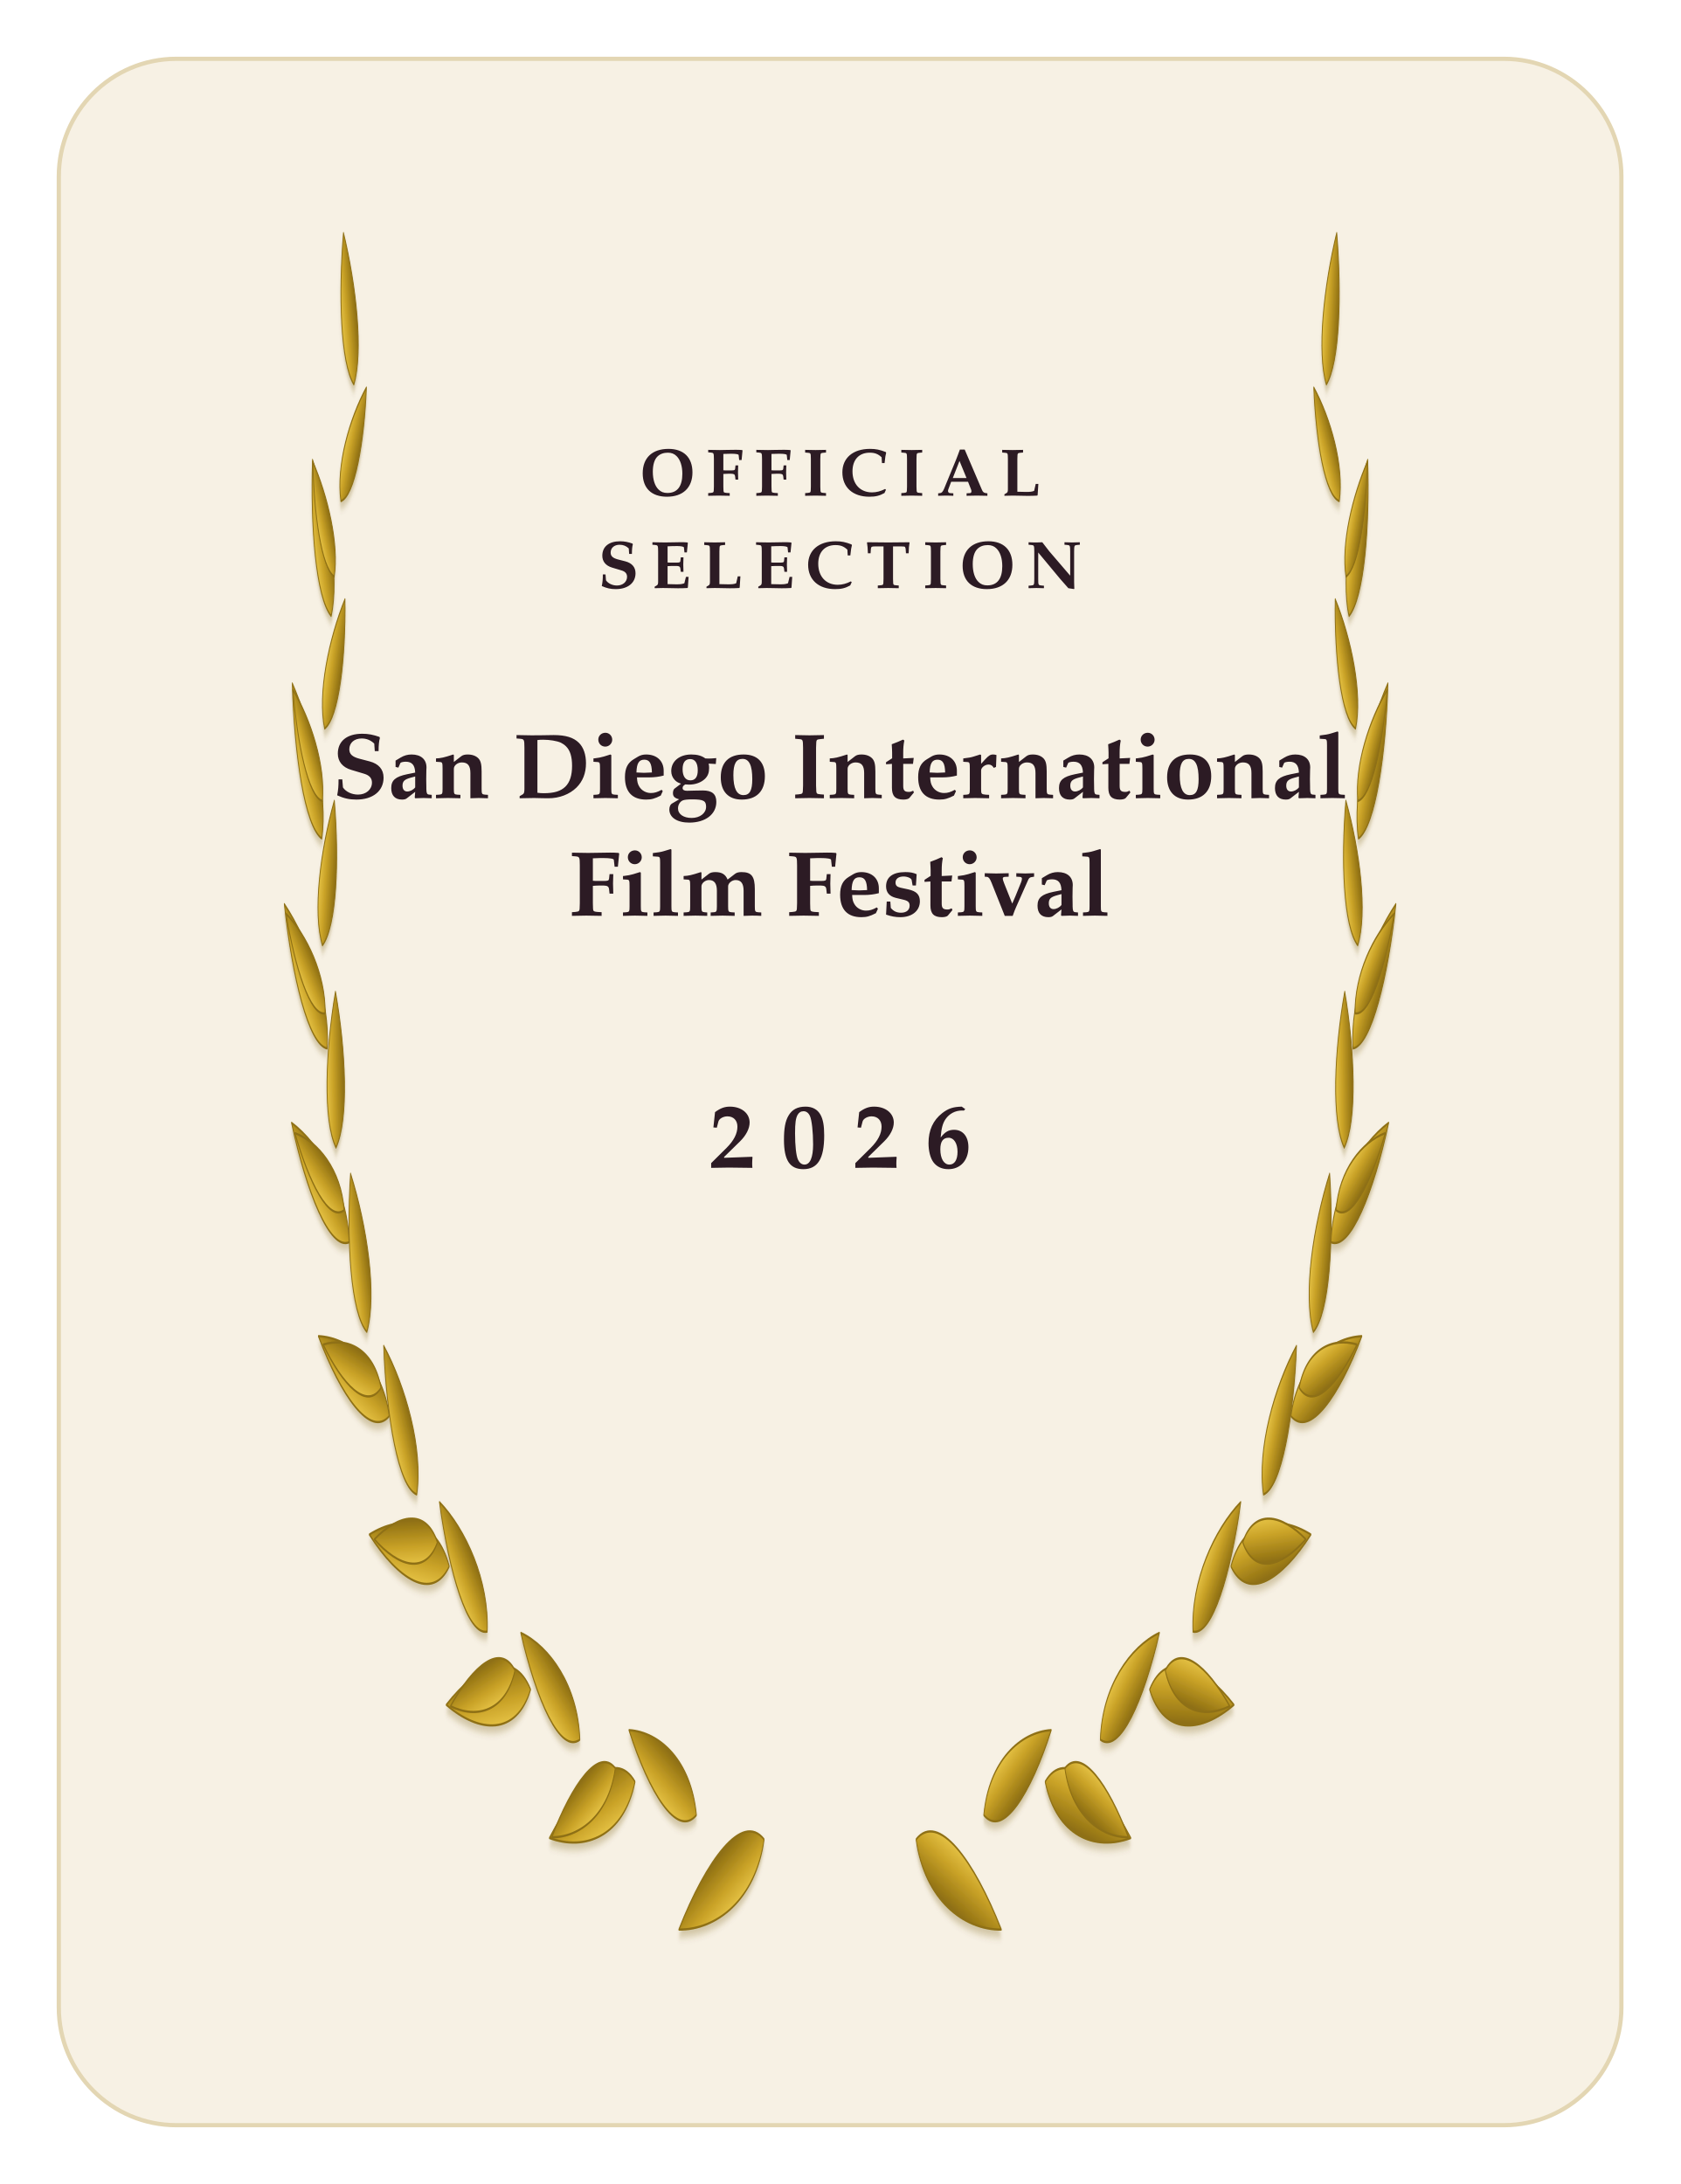
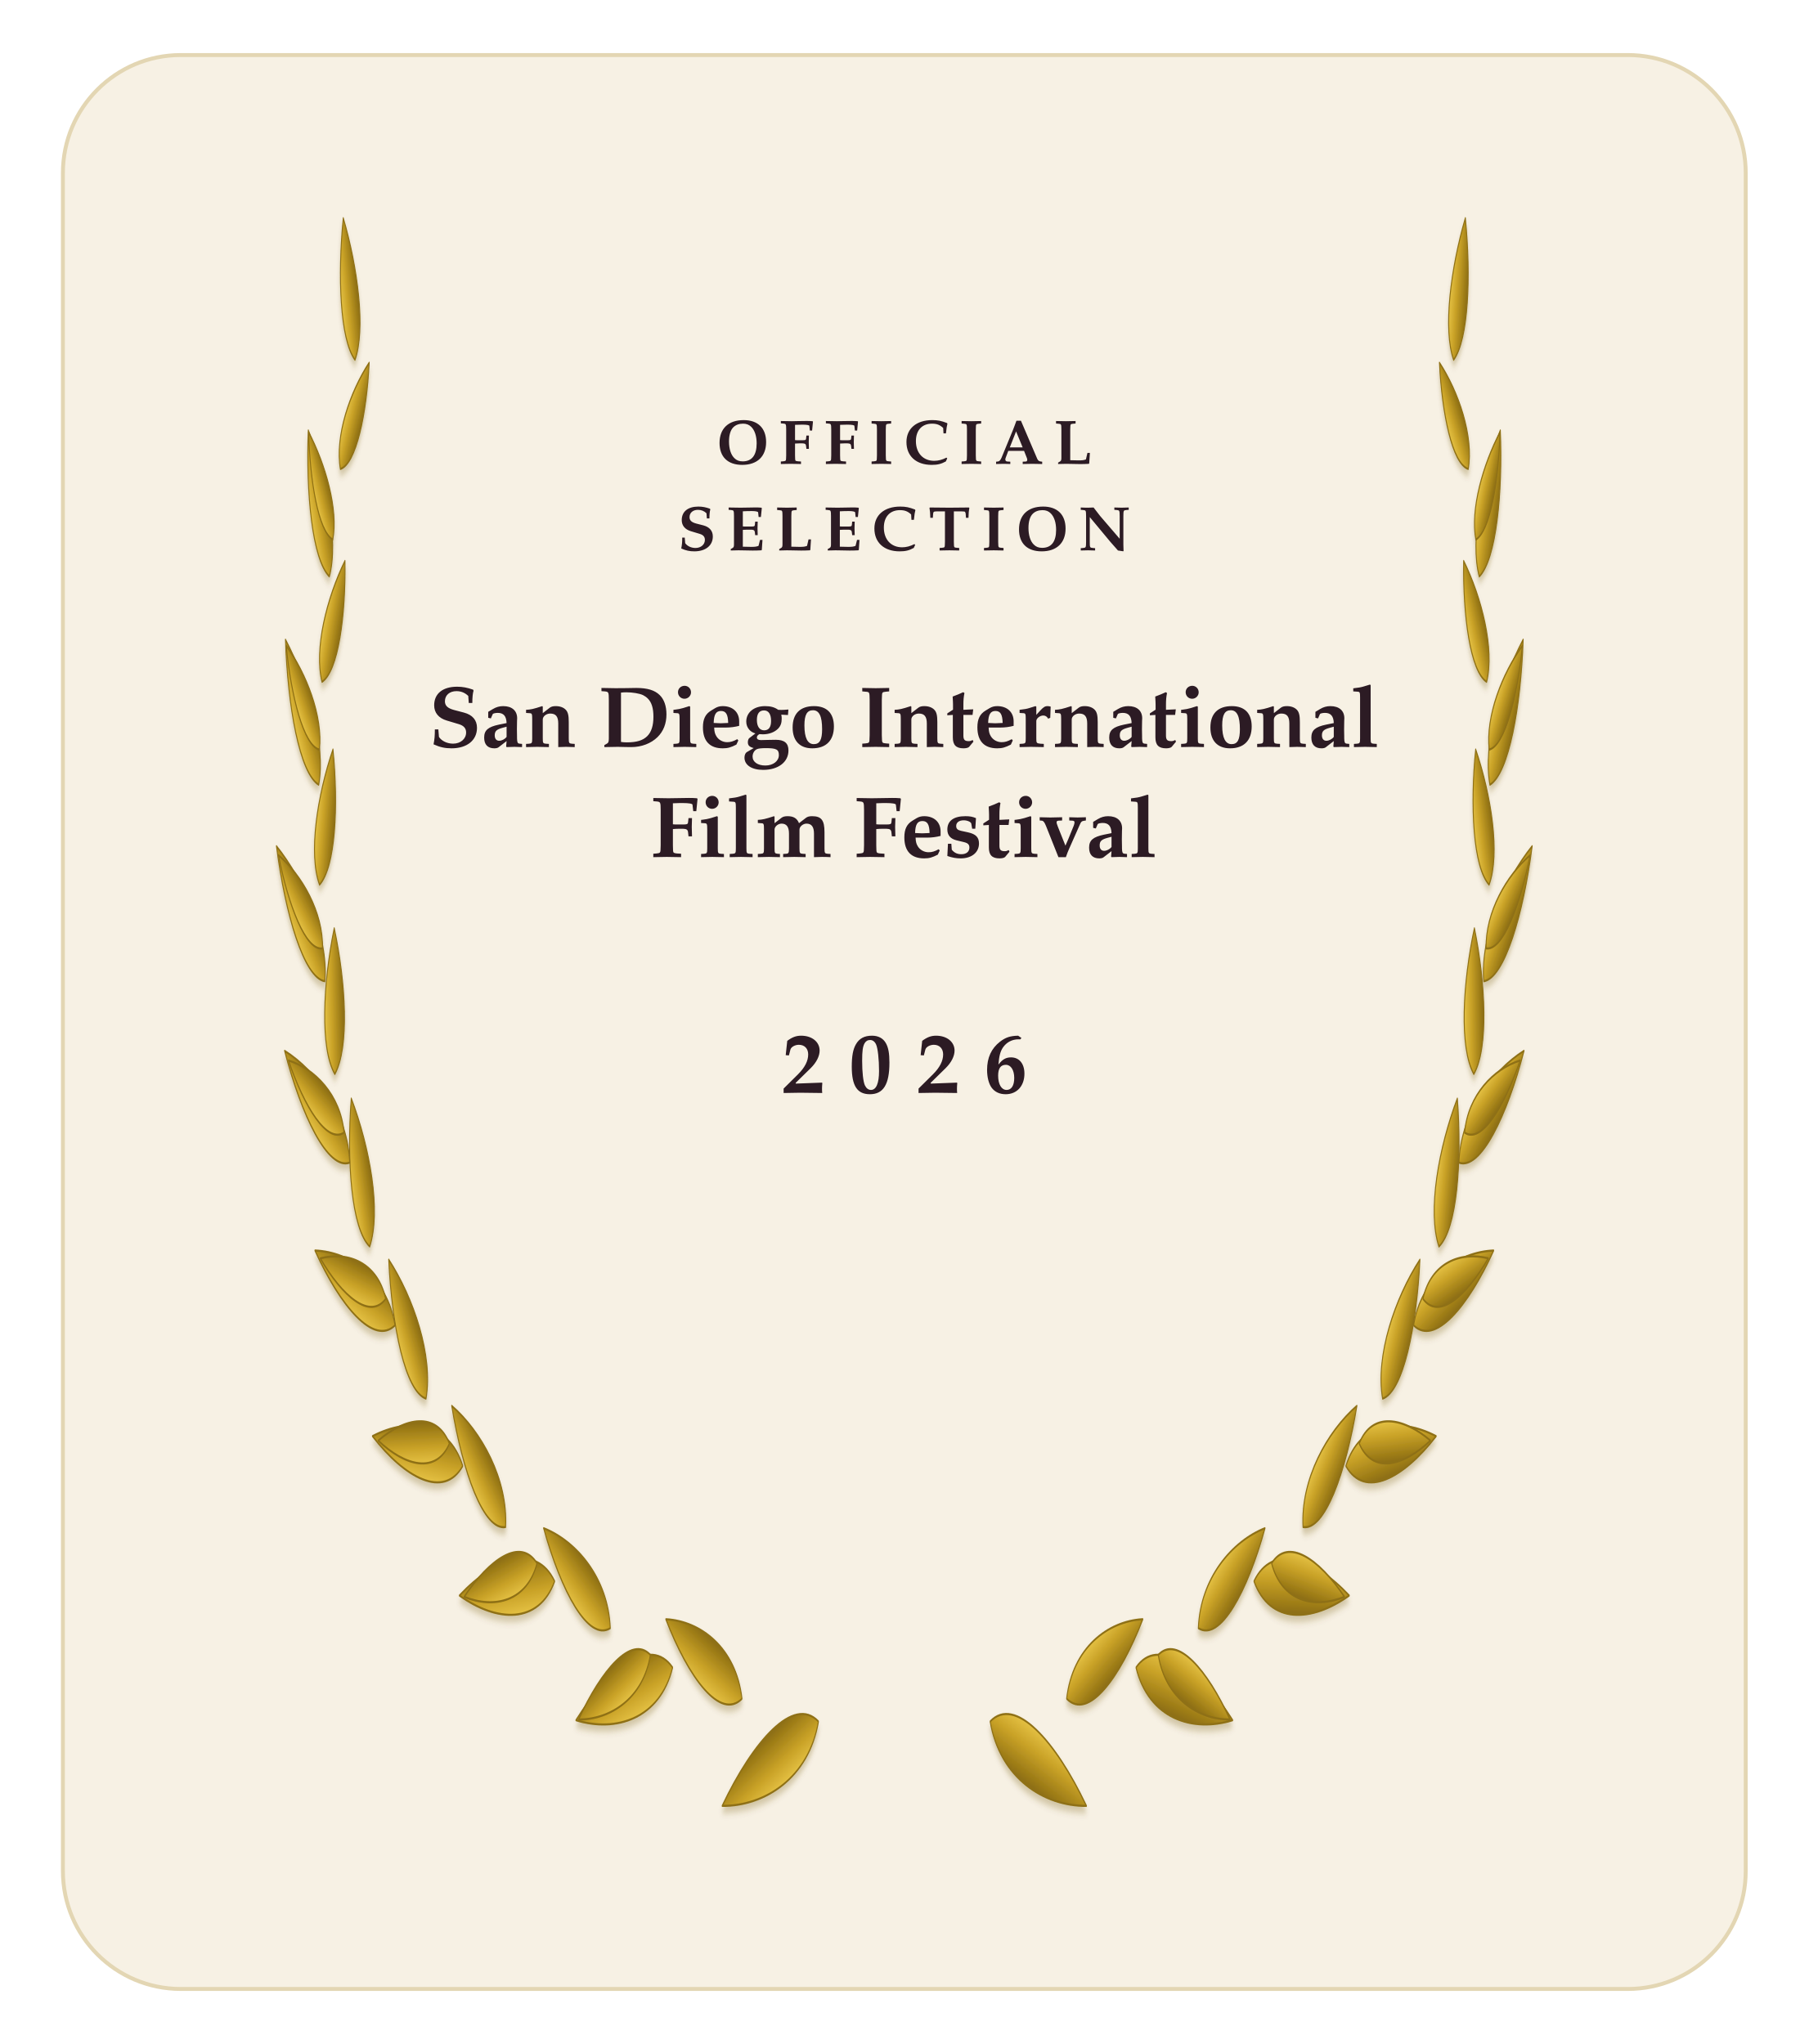
- <svg xmlns="http://www.w3.org/2000/svg" class="festival-laurel-badge" viewBox="0 0 400 520" width="400" height="520" role="img" aria-label="Official Selection, San Diego International Film Festival, 2026">
+ <svg xmlns="http://www.w3.org/2000/svg" class="festival-laurel-badge" viewBox="0 0 460 520" width="460" height="520" role="img" aria-label="Official Selection, San Diego International Film Festival, 2026">
  <defs>
    <linearGradient id="sdiff-gold" x1="0" y1="0" x2="0.15" y2="1">
      <stop offset="0%" stop-color="#E8C547" />
      <stop offset="42%" stop-color="#C9A227" />
      <stop offset="100%" stop-color="#8E6F12" />
    </linearGradient>
    <linearGradient id="sdiff-stem" x1="0" y1="0" x2="1" y2="1">
      <stop offset="0%" stop-color="#D4B03A" />
      <stop offset="100%" stop-color="#8E6F12" />
    </linearGradient>
    <filter id="sdiff-shadow" x="-8%" y="-8%" width="116%" height="116%">
      <feDropShadow dx="0" dy="1" stdDeviation="0.6" flood-color="#6B5410" flood-opacity="0.28" />
    </filter>
  </defs>
  <style>
    .fl-kicker {
      font-family: "Playfair Display SC", "Playfair Display", Palatino, "Palatino Linotype", Georgia, serif;
      font-size: 16px;
      font-weight: 600;
      letter-spacing: 0.16em;
      fill: #2C1B24;
    }
    .fl-name {
      font-family: "Playfair Display", Palatino, "Palatino Linotype", Georgia, serif;
      font-size: 22px;
      font-weight: 600;
      fill: #2C1B24;
    }
    .fl-year {
      font-family: "Playfair Display", Palatino, "Palatino Linotype", Georgia, serif;
      font-size: 22px;
      font-weight: 600;
      letter-spacing: 0.28em;
      fill: #2C1B24;
    }
  </style>
-   <rect x="14" y="14" width="372" height="492" rx="28" ry="28" fill="#F7F1E4" stroke="#E3D6B3" stroke-width="1" />
-   <g transform="translate(200, 270) scale(0.58, 1.52) translate(-280, -160)">
+   <rect x="16" y="14" width="428" height="492" rx="30" ry="30" fill="#F7F1E4" stroke="#E3D6B3" stroke-width="1" />
+   <g transform="translate(230, 270) scale(0.70, 1.52) translate(-280, -160)">
    <g fill="url(#sdiff-gold)" stroke="#8E6F12" stroke-width="0.35" stroke-linejoin="round" filter="url(#sdiff-shadow)">
      <path transform="translate(248.81 270.49) rotate(-202.00)" d="M0,0 C6.79,-7.46 23.39,-5.84 37.72,0 C23.39,5.84 6.79,7.46 0,0 Z" />
      <path transform="translate(221.01 266.69) rotate(-154.30)" d="M0,0 C5.52,-6.72 19.03,-5.26 30.69,0 C19.03,5.26 5.52,6.72 0,0 Z" />
      <path transform="translate(195.82 261.46) rotate(-194.10)" d="M0,0 C6.52,-7.16 22.45,-5.60 36.21,0 C22.45,5.60 6.52,7.16 0,0 Z" />
      <path transform="translate(187.73 259.34) rotate(-202.53)" d="M0,0 C5.08,-5.73 17.51,-4.48 28.24,0 C17.51,4.48 5.08,5.73 0,0 Z" />
      <path transform="translate(173.16 254.88) rotate(-145.34)" d="M0,0 C5.30,-6.45 18.25,-5.05 29.43,0 C18.25,5.05 5.30,6.45 0,0 Z" />
      <path transform="translate(152.96 247.02) rotate(-183.96)" d="M0,0 C6.25,-6.86 21.51,-5.37 34.70,0 C21.51,5.37 6.25,6.86 0,0 Z" />
      <path transform="translate(146.55 244.02) rotate(-191.96)" d="M0,0 C4.87,-5.49 16.78,-4.29 27.06,0 C16.78,4.29 4.87,5.49 0,0 Z" />
      <path transform="translate(135.12 237.95) rotate(-133.95)" d="M0,0 C5.07,-6.17 17.47,-4.83 28.18,0 C17.47,4.83 5.07,6.17 0,0 Z" />
      <path transform="translate(119.56 227.74) rotate(-171.33)" d="M0,0 C5.97,-6.56 20.57,-5.13 33.18,0 C20.57,5.13 5.97,6.56 0,0 Z" />
      <path transform="translate(114.72 223.97) rotate(-178.92)" d="M0,0 C4.66,-5.25 16.05,-4.11 25.88,0 C16.05,4.11 4.66,5.25 0,0 Z" />
      <path transform="translate(106.21 216.46) rotate(-120.20)" d="M0,0 C4.85,-5.90 16.69,-4.62 26.92,0 C16.69,4.62 4.85,5.90 0,0 Z" />
      <path transform="translate(94.96 204.19) rotate(-156.71)" d="M0,0 C5.70,-6.26 19.63,-4.90 31.67,0 C19.63,4.90 5.70,6.26 0,0 Z" />
      <path transform="translate(91.56 199.75) rotate(-164.09)" d="M0,0 C4.45,-5.01 15.31,-3.92 24.70,0 C15.31,3.92 4.45,5.01 0,0 Z" />
      <path transform="translate(85.75 191.00) rotate(-105.11)" d="M0,0 C4.62,-5.62 15.91,-4.40 25.66,0 C15.91,4.40 4.62,5.62 0,0 Z" />
      <path transform="translate(78.48 176.96) rotate(-141.63)" d="M0,0 C5.43,-5.96 18.69,-4.67 30.15,0 C18.69,4.67 5.43,5.96 0,0 Z" />
      <path transform="translate(76.42 171.93) rotate(-149.12)" d="M0,0 C4.23,-4.77 14.58,-3.73 23.52,0 C14.58,3.73 4.23,4.77 0,0 Z" />
      <path transform="translate(73.08 162.13) rotate(-90.50)" d="M0,0 C4.39,-5.35 15.13,-4.18 24.40,0 C15.13,4.18 4.39,5.35 0,0 Z" />
      <path transform="translate(69.46 146.60) rotate(-127.87)" d="M0,0 C5.15,-5.66 17.76,-4.43 28.64,0 C17.76,4.43 5.15,5.66 0,0 Z" />
      <path transform="translate(68.61 141.10) rotate(-135.73)" d="M0,0 C4.02,-4.53 13.85,-3.54 22.34,0 C13.85,3.54 4.02,4.53 0,0 Z" />
      <path transform="translate(67.53 130.44) rotate(-77.84)" d="M0,0 C4.17,-5.07 14.35,-3.97 23.15,0 C14.35,3.97 4.17,5.07 0,0 Z" />
      <path transform="translate(67.22 113.71) rotate(-116.43)" d="M0,0 C4.88,-5.36 16.82,-4.20 27.12,0 C16.82,4.20 4.88,5.36 0,0 Z" />
      <path transform="translate(67.47 107.83) rotate(-124.71)" d="M0,0 C3.81,-4.29 13.12,-3.36 21.16,0 C13.12,3.36 3.81,4.29 0,0 Z" />
      <path transform="translate(68.43 96.49) rotate(-67.62)" d="M0,0 C3.94,-4.80 13.57,-3.75 21.89,0 C13.57,3.75 3.94,4.80 0,0 Z" />
      <path transform="translate(71.09 78.85) rotate(-107.35)" d="M0,0 C4.61,-5.06 15.88,-3.96 25.61,0 C15.88,3.96 4.61,5.06 0,0 Z" />
      <path transform="translate(72.33 72.68) rotate(-115.99)" d="M0,0 C3.60,-4.05 12.38,-3.17 19.97,0 C12.38,3.17 3.60,4.05 0,0 Z" />
      <path transform="translate(75.11 60.86) rotate(-59.55)" d="M0,0 C3.71,-4.52 12.79,-3.54 20.63,0 C12.79,3.54 3.71,4.52 0,0 Z" />
      <path transform="translate(80.41 42.59) rotate(-100.18)" d="M0,0 C4.34,-4.76 14.94,-3.73 24.09,0 C14.94,3.73 4.34,4.76 0,0 Z" />
      <path transform="translate(311.19 270.49) rotate(22.00)" d="M0,0 C6.79,-7.46 23.39,-5.84 37.72,0 C23.39,5.84 6.79,7.46 0,0 Z" />
      <path transform="translate(338.99 266.69) rotate(-25.70)" d="M0,0 C5.52,-6.72 19.03,-5.26 30.69,0 C19.03,5.26 5.52,6.72 0,0 Z" />
      <path transform="translate(364.18 261.46) rotate(14.10)" d="M0,0 C6.52,-7.16 22.45,-5.60 36.21,0 C22.45,5.60 6.52,7.16 0,0 Z" />
      <path transform="translate(372.27 259.34) rotate(22.53)" d="M0,0 C5.08,-5.73 17.51,-4.48 28.24,0 C17.51,4.48 5.08,5.73 0,0 Z" />
      <path transform="translate(386.84 254.88) rotate(-34.66)" d="M0,0 C5.30,-6.45 18.25,-5.05 29.43,0 C18.25,5.05 5.30,6.45 0,0 Z" />
      <path transform="translate(407.04 247.02) rotate(3.96)" d="M0,0 C6.25,-6.86 21.51,-5.37 34.70,0 C21.51,5.37 6.25,6.86 0,0 Z" />
      <path transform="translate(413.45 244.02) rotate(11.96)" d="M0,0 C4.87,-5.49 16.78,-4.29 27.06,0 C16.78,4.29 4.87,5.49 0,0 Z" />
      <path transform="translate(424.88 237.95) rotate(-46.05)" d="M0,0 C5.07,-6.17 17.47,-4.83 28.18,0 C17.47,4.83 5.07,6.17 0,0 Z" />
      <path transform="translate(440.44 227.74) rotate(-8.67)" d="M0,0 C5.97,-6.56 20.57,-5.13 33.18,0 C20.57,5.13 5.97,6.56 0,0 Z" />
      <path transform="translate(445.28 223.97) rotate(-1.08)" d="M0,0 C4.66,-5.25 16.05,-4.11 25.88,0 C16.05,4.11 4.66,5.25 0,0 Z" />
      <path transform="translate(453.79 216.46) rotate(-59.80)" d="M0,0 C4.85,-5.90 16.69,-4.62 26.92,0 C16.69,4.62 4.85,5.90 0,0 Z" />
      <path transform="translate(465.04 204.19) rotate(-23.29)" d="M0,0 C5.70,-6.26 19.63,-4.90 31.67,0 C19.63,4.90 5.70,6.26 0,0 Z" />
      <path transform="translate(468.44 199.75) rotate(-15.91)" d="M0,0 C4.45,-5.01 15.31,-3.92 24.70,0 C15.31,3.92 4.45,5.01 0,0 Z" />
      <path transform="translate(474.25 191.00) rotate(-74.89)" d="M0,0 C4.62,-5.62 15.91,-4.40 25.66,0 C15.91,4.40 4.62,5.62 0,0 Z" />
      <path transform="translate(481.52 176.96) rotate(-38.37)" d="M0,0 C5.43,-5.96 18.69,-4.67 30.15,0 C18.69,4.67 5.43,5.96 0,0 Z" />
      <path transform="translate(483.58 171.93) rotate(-30.88)" d="M0,0 C4.23,-4.77 14.58,-3.73 23.52,0 C14.58,3.73 4.23,4.77 0,0 Z" />
      <path transform="translate(486.92 162.13) rotate(-89.50)" d="M0,0 C4.39,-5.35 15.13,-4.18 24.40,0 C15.13,4.18 4.39,5.35 0,0 Z" />
      <path transform="translate(490.54 146.60) rotate(-52.13)" d="M0,0 C5.15,-5.66 17.76,-4.43 28.64,0 C17.76,4.43 5.15,5.66 0,0 Z" />
      <path transform="translate(491.39 141.10) rotate(-44.27)" d="M0,0 C4.02,-4.53 13.85,-3.54 22.34,0 C13.85,3.54 4.02,4.53 0,0 Z" />
      <path transform="translate(492.47 130.44) rotate(-102.16)" d="M0,0 C4.17,-5.07 14.35,-3.97 23.15,0 C14.35,3.97 4.17,5.07 0,0 Z" />
      <path transform="translate(492.78 113.71) rotate(-63.57)" d="M0,0 C4.88,-5.36 16.82,-4.20 27.12,0 C16.82,4.20 4.88,5.36 0,0 Z" />
      <path transform="translate(492.53 107.83) rotate(-55.29)" d="M0,0 C3.81,-4.29 13.12,-3.36 21.16,0 C13.12,3.36 3.81,4.29 0,0 Z" />
      <path transform="translate(491.57 96.49) rotate(-112.38)" d="M0,0 C3.94,-4.80 13.57,-3.75 21.89,0 C13.57,3.75 3.94,4.80 0,0 Z" />
      <path transform="translate(488.91 78.85) rotate(-72.65)" d="M0,0 C4.61,-5.06 15.88,-3.96 25.61,0 C15.88,3.96 4.61,5.06 0,0 Z" />
      <path transform="translate(487.67 72.68) rotate(-64.01)" d="M0,0 C3.60,-4.05 12.38,-3.17 19.97,0 C12.38,3.17 3.60,4.05 0,0 Z" />
      <path transform="translate(484.89 60.86) rotate(-120.45)" d="M0,0 C3.71,-4.52 12.79,-3.54 20.63,0 C12.79,3.54 3.71,4.52 0,0 Z" />
      <path transform="translate(479.59 42.59) rotate(-79.82)" d="M0,0 C4.34,-4.76 14.94,-3.73 24.09,0 C14.94,3.73 4.34,4.76 0,0 Z" />
    </g>
  </g>
-   <text x="200" y="118" text-anchor="middle" class="fl-kicker">OFFICIAL</text>
-   <text x="200" y="140" text-anchor="middle" class="fl-kicker">SELECTION</text>
-   <text x="200" y="190" text-anchor="middle" class="fl-name">San Diego International</text>
-   <text x="200" y="218" text-anchor="middle" class="fl-name">Film Festival</text>
-   <text x="200" y="278" text-anchor="middle" class="fl-year">2026</text>
+   <text x="230" y="118" text-anchor="middle" class="fl-kicker">OFFICIAL</text>
+   <text x="230" y="140" text-anchor="middle" class="fl-kicker">SELECTION</text>
+   <text x="230" y="190" text-anchor="middle" class="fl-name">San Diego International</text>
+   <text x="230" y="218" text-anchor="middle" class="fl-name">Film Festival</text>
+   <text x="230" y="278" text-anchor="middle" class="fl-year">2026</text>
</svg>
